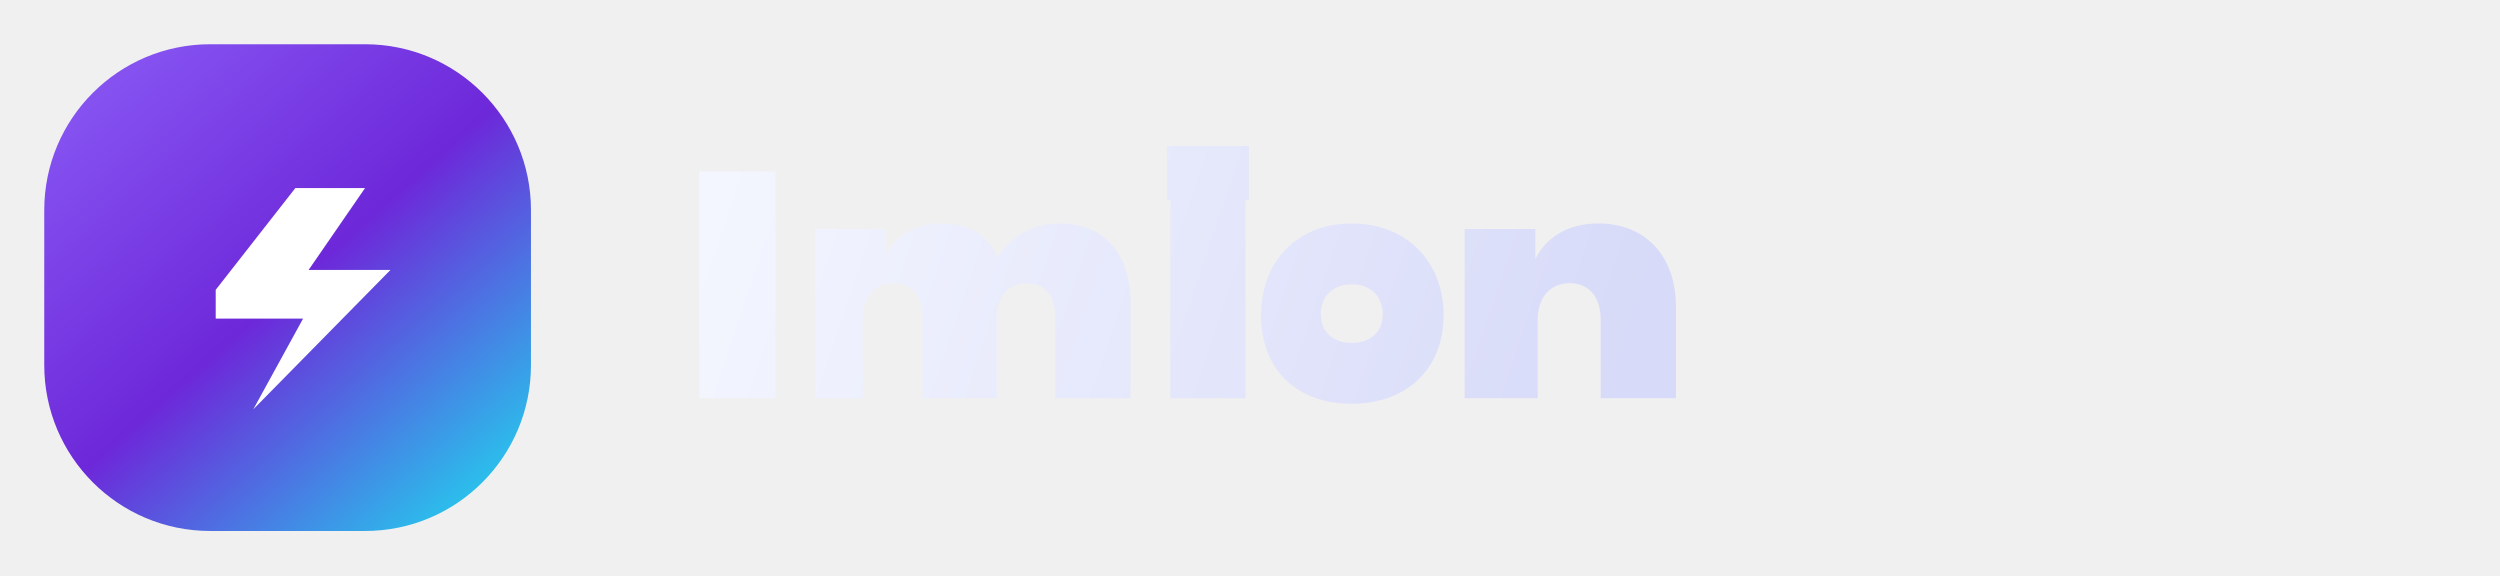
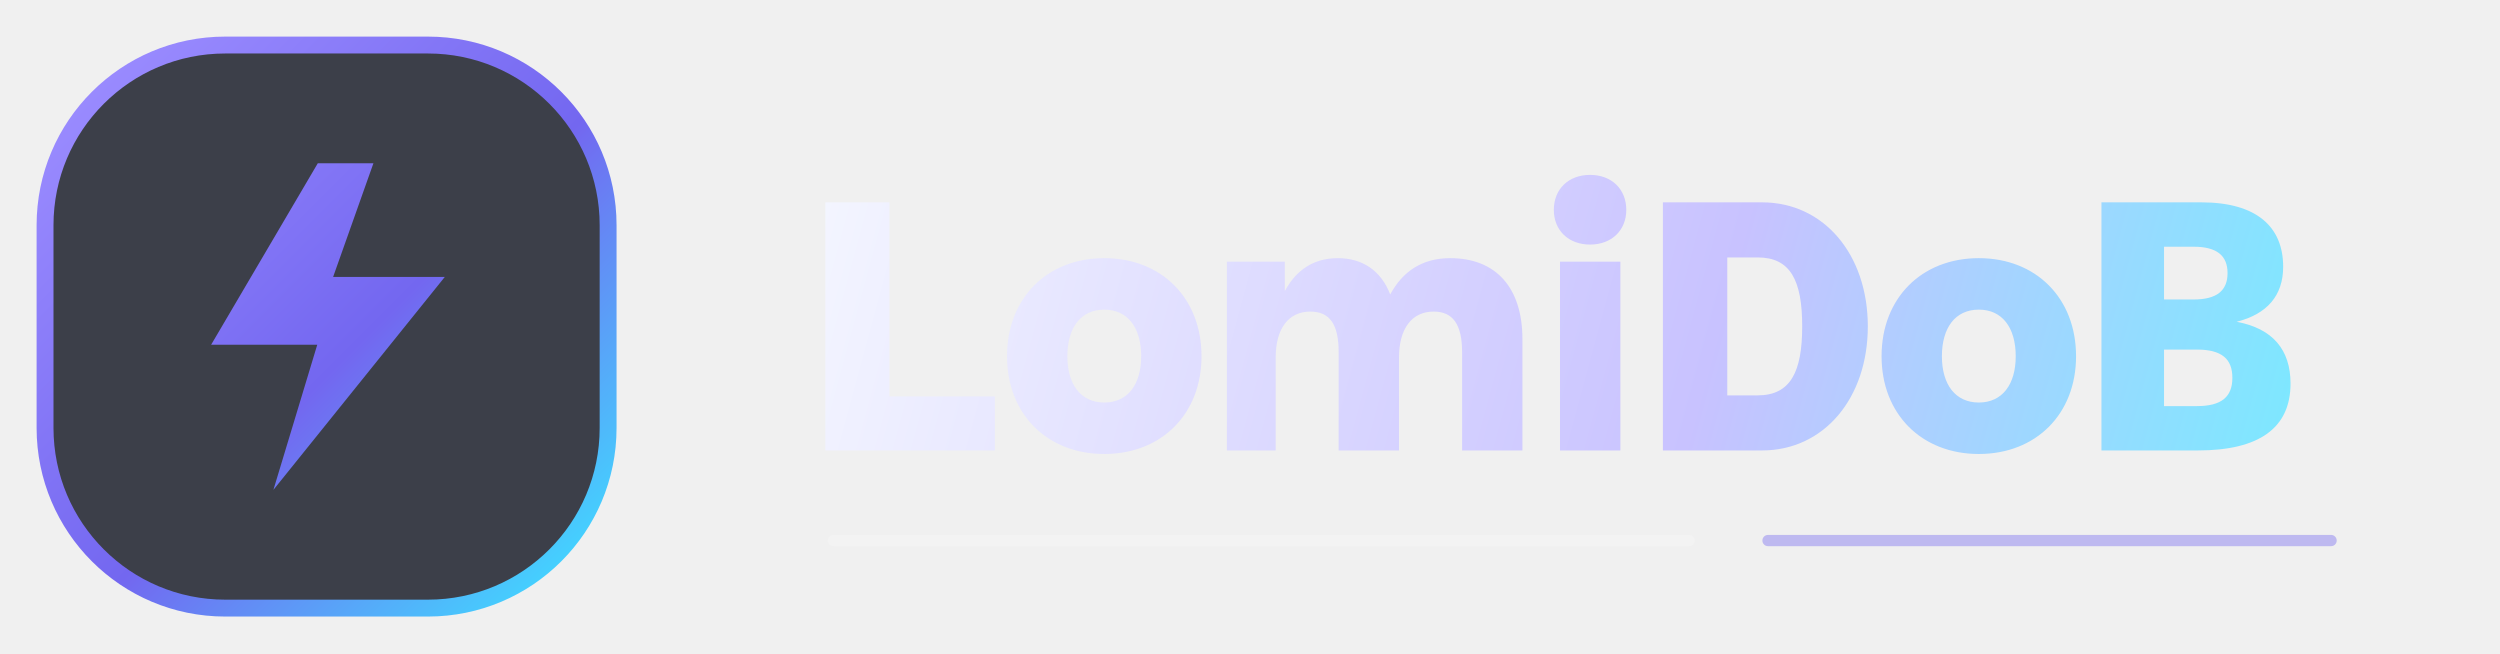
- <svg xmlns="http://www.w3.org/2000/svg" width="226" height="52" viewBox="0 0 226 52" fill="none" role="img" aria-labelledby="logoTitle logoDesc">
+ <svg xmlns="http://www.w3.org/2000/svg" width="222" height="58" viewBox="0 0 222 58" fill="none" role="img" aria-labelledby="title desc">
  <defs>
-     <linearGradient id="logoGradient" x1="5" y1="4" x2="44" y2="48" gradientUnits="userSpaceOnUse">
-       <stop stop-color="#8B5CF6" />
-       <stop offset="0.52" stop-color="#6D28D9" />
-       <stop offset="1" stop-color="#22D3EE" />
+     <linearGradient id="g1" x1="7" y1="7" x2="51" y2="51" gradientUnits="userSpaceOnUse">
+       <stop stop-color="#9B8CFF" />
+       <stop offset="0.55" stop-color="#7367F0" />
+       <stop offset="1" stop-color="#42D6FF" />
    </linearGradient>
-     <linearGradient id="textGradient" x1="63" y1="8" x2="170" y2="44" gradientUnits="userSpaceOnUse">
+     <linearGradient id="g2" x1="72" y1="10" x2="205" y2="46" gradientUnits="userSpaceOnUse">
      <stop stop-color="#F5F7FF" />
-       <stop offset="0.78" stop-color="#D7DAF8" />
+       <stop offset="0.6" stop-color="#C8C2FF" />
+       <stop offset="1" stop-color="#78EAFF" />
    </linearGradient>
  </defs>
-   <rect x="4" y="4" width="44" height="44" rx="15" fill="url(#logoGradient)" />
-   <path d="M19.5 26.2L26.7 17H33L27.9 24.4H35.3L22.9 37L27.4 28.8H19.5V26.2Z" fill="white" />
-   <path d="M63.2 36V15.5H70.1V36H63.2ZM73.7 36V20.7H80.1V23C81 21.3 82.8 20.2 85.2 20.2C87.7 20.2 89.4 21.4 90.2 23.3C91.3 21.4 93.3 20.2 95.8 20.2C99.7 20.2 102.2 22.8 102.2 27.4V36H95.4V28.7C95.4 26.7 94.4 25.6 92.8 25.6C91.2 25.6 90.1 26.8 90.1 28.8V36H83.4V28.7C83.4 26.7 82.4 25.6 80.8 25.6C79.1 25.6 78 26.8 78 28.8V36H73.7Z" fill="url(#textGradient)" />
-   <path d="M105.8 36V13.6H112.6V36H105.8ZM105.5 18.1V13.2H112.9V18.1H105.5Z" fill="url(#textGradient)" />
-   <path d="M122.2 36.5C117.2 36.5 114 33.4 114 28.5C114 23.7 117.2 20.2 122.2 20.2C127.1 20.2 130.5 23.6 130.5 28.5C130.5 33.4 127.1 36.5 122.2 36.5ZM122.2 31C123.9 31 125 30 125 28.4C125 26.8 123.9 25.7 122.2 25.7C120.5 25.7 119.4 26.8 119.4 28.4C119.4 30 120.5 31 122.2 31Z" fill="url(#textGradient)" />
-   <path d="M132.4 36V20.7H138.8V23.4C139.8 21.4 141.8 20.2 144.5 20.2C148.7 20.2 151.5 23.1 151.5 27.7V36H144.7V28.9C144.7 26.8 143.6 25.6 141.9 25.6C140.1 25.6 139 26.9 139 29V36H132.4Z" fill="url(#textGradient)" />
+   <rect x="4" y="4" width="50" height="50" rx="16" fill="rgba(15,19,32,0.8)" stroke="url(#g1)" stroke-width="1.5" />
+   <path d="M28.219 14.5L18.75 30.61H28.173L24.278 43.5L39.5 24.59H29.581L33.159 14.5H28.219Z" fill="url(#g1)" />
+   <path d="M73.292 40V17.968H78.977V35.203H88.343V40H73.292ZM98.059 40.314C92.982 40.314 89.424 36.77 89.424 31.635C89.424 26.469 92.982 22.924 98.059 22.924C103.137 22.924 106.695 26.469 106.695 31.635C106.695 36.77 103.137 40.314 98.059 40.314ZM98.059 35.744C100.126 35.744 101.337 34.161 101.337 31.635C101.337 29.078 100.126 27.495 98.059 27.495C95.993 27.495 94.782 29.078 94.782 31.635C94.782 34.161 95.993 35.744 98.059 35.744ZM108.949 40V23.239H114.091V25.845C115.082 24.011 116.618 22.924 118.794 22.924C121.017 22.924 122.648 24.058 123.451 26.144C124.568 24.089 126.293 22.924 128.782 22.924C132.827 22.924 135.191 25.531 135.191 30.115V40H129.834V31.274C129.834 28.825 129.031 27.668 127.306 27.668C125.378 27.668 124.231 29.173 124.231 31.761V40H118.872V31.274C118.872 28.825 118.102 27.668 116.352 27.668C114.427 27.668 113.28 29.173 113.28 31.761V40H108.949ZM138.528 40V23.239H143.888V40H138.528ZM141.197 21.718C139.285 21.718 137.98 20.458 137.98 18.639C137.98 16.79 139.285 15.53 141.197 15.53C143.106 15.53 144.414 16.79 144.414 18.639C144.414 20.458 143.106 21.718 141.197 21.718ZM147.666 40V17.968H156.471C161.974 17.968 165.862 22.618 165.862 28.982C165.862 35.346 161.974 40 156.471 40H147.666ZM153.382 35.109H156.078C158.986 35.109 160.035 33.042 160.035 28.982C160.035 24.89 158.986 22.86 156.078 22.86H153.382V35.109ZM175.72 40.314C170.642 40.314 167.083 36.77 167.083 31.635C167.083 26.469 170.642 22.924 175.72 22.924C180.795 22.924 184.354 26.469 184.354 31.635C184.354 36.77 180.795 40.314 175.72 40.314ZM175.72 35.744C177.785 35.744 178.996 34.161 178.996 31.635C178.996 29.078 177.785 27.495 175.72 27.495C173.65 27.495 172.441 29.078 172.441 31.635C172.441 34.161 173.65 35.744 175.72 35.744ZM186.609 40V17.968H195.472C200.39 17.968 202.745 20.142 202.745 23.686C202.745 26.25 201.313 27.896 198.615 28.573C201.817 29.173 203.399 31.054 203.399 34.061C203.399 37.983 200.641 40 195.176 40H186.609ZM192.167 26.594H194.794C196.863 26.594 197.806 25.799 197.806 24.251C197.806 22.705 196.863 21.909 194.794 21.909H192.167V26.594ZM192.167 36.062H195.078C197.271 36.062 198.234 35.245 198.234 33.55C198.234 31.855 197.271 31.042 195.078 31.042H192.167V36.062Z" fill="url(#g2)" />
+   <path d="M74 48H150" stroke="rgba(255,255,255,0.18)" stroke-linecap="round" />
+   <path d="M157 48H207" stroke="rgba(115,103,240,0.4)" stroke-linecap="round" />
</svg>
